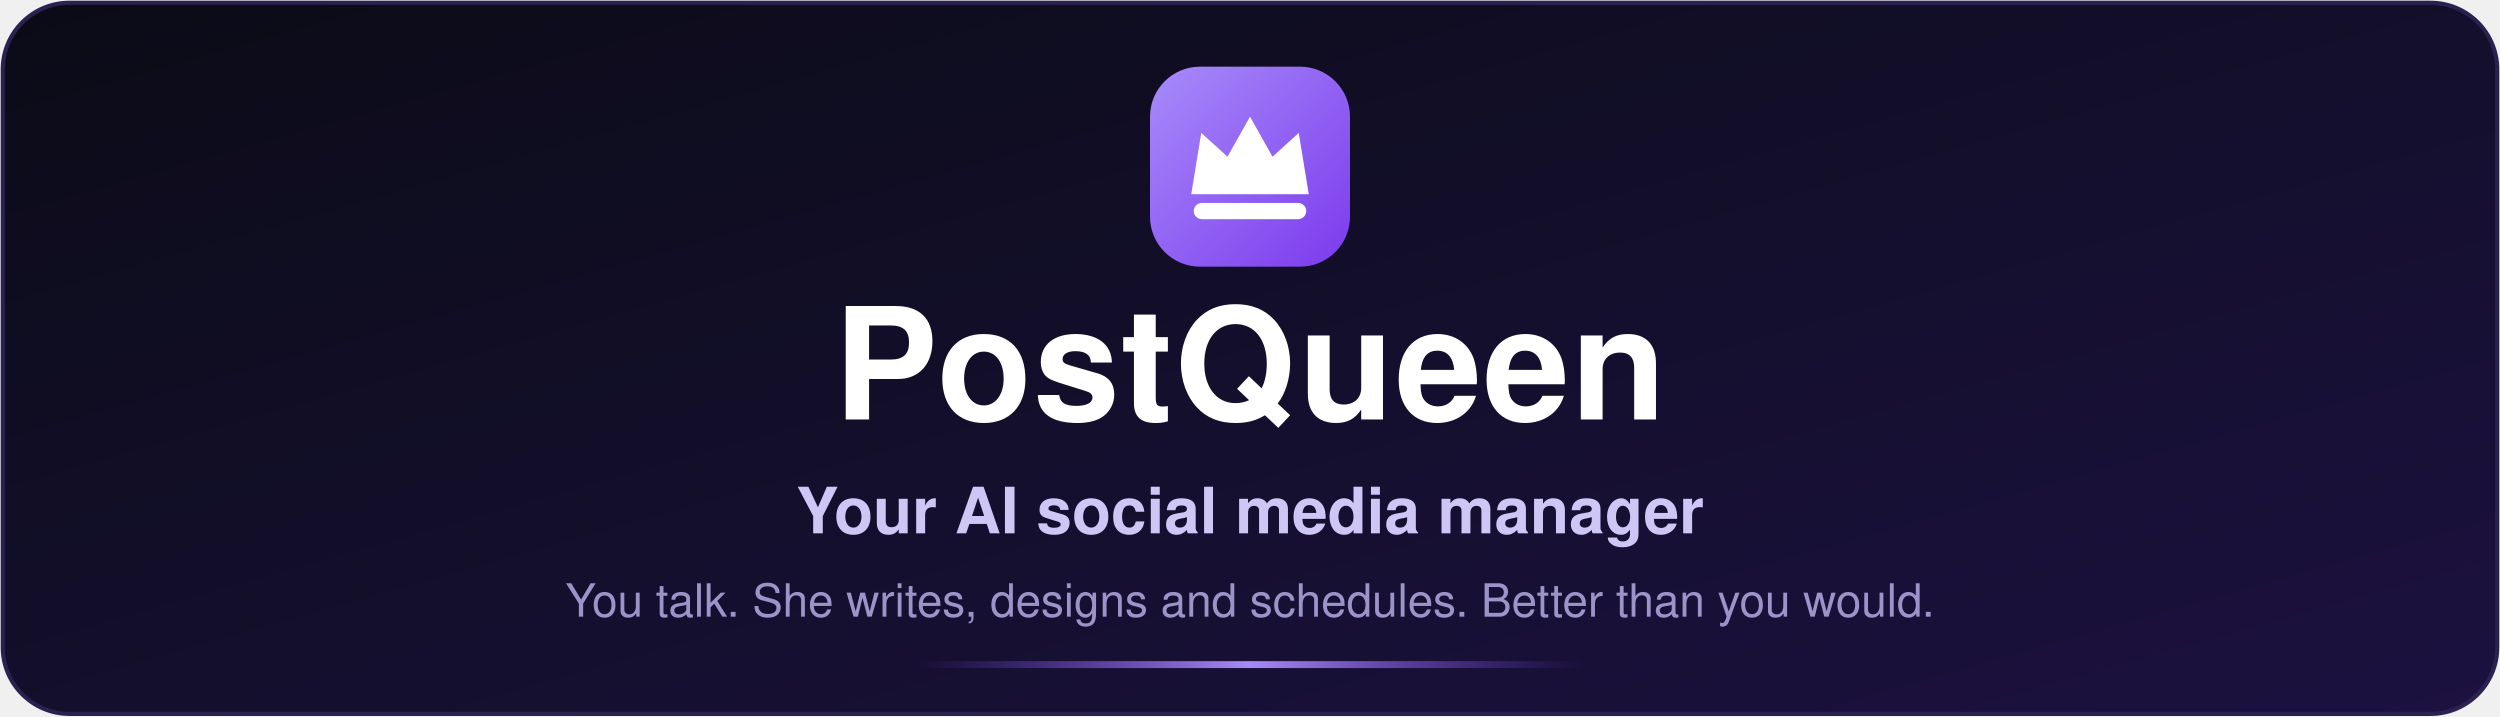
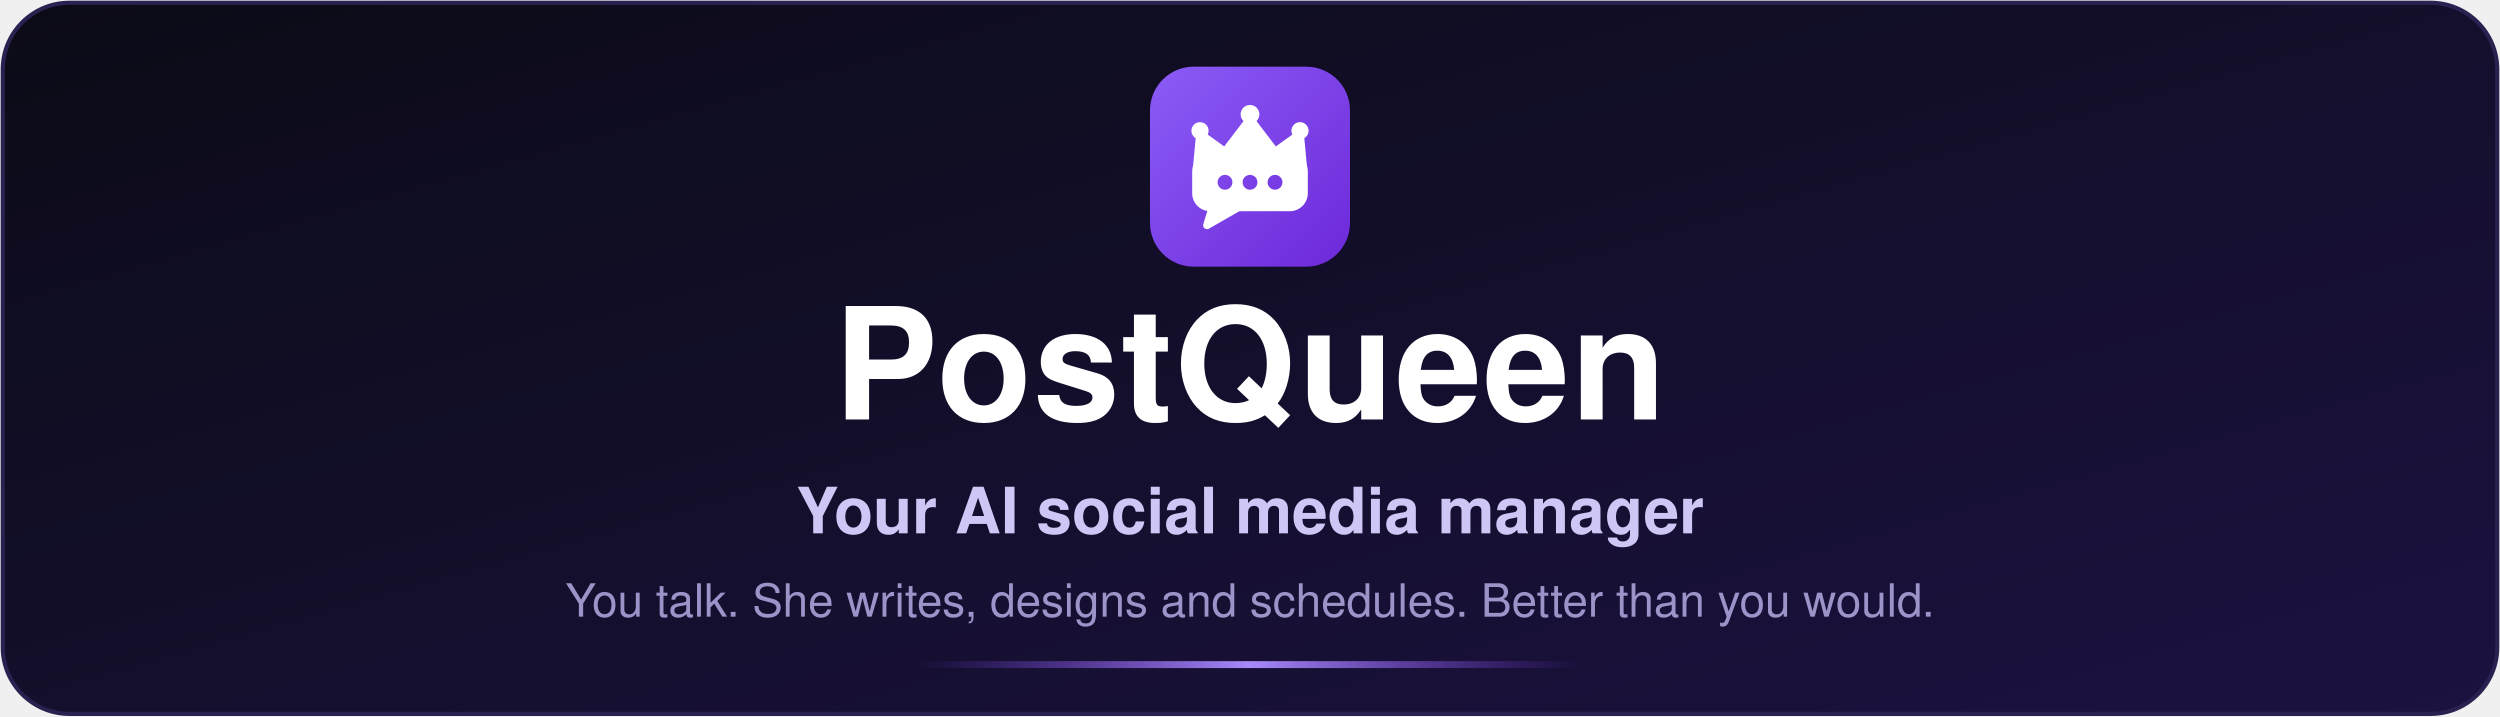
<svg xmlns="http://www.w3.org/2000/svg" width="900" height="258" viewBox="0 0 900 258" role="img" aria-label="PostQueen, the queen of your posts, your AI social media assistant">
  <defs>
+     <linearGradient id="pqtile" gradientUnits="userSpaceOnUse" x1="0" y1="0" x2="512" y2="512">
+       <stop offset="0" stop-color="#8b5cf6" />
+       <stop offset="1" stop-color="#6d28d9" />
+     </linearGradient>
    <linearGradient id="bg" x1="0" y1="0" x2="1" y2="1">
      <stop offset="0" stop-color="#0b0b16" />
      <stop offset="0.55" stop-color="#140f2e" />
      <stop offset="1" stop-color="#1c1140" />
    </linearGradient>
    <linearGradient id="ring" x1="0" y1="0" x2="1" y2="1">
      <stop offset="0" stop-color="#a78bfa" />
      <stop offset="1" stop-color="#7c3aed" />
    </linearGradient>
    <linearGradient id="crownline" x1="0" y1="0" x2="1" y2="0">
      <stop offset="0" stop-color="#7c3aed" stop-opacity="0" />
      <stop offset="0.5" stop-color="#a78bfa" />
      <stop offset="1" stop-color="#7c3aed" stop-opacity="0" />
    </linearGradient>
  </defs>
  <rect x="1" y="1" width="898" height="256" rx="24" fill="url(#bg)" stroke="#2a2150" stroke-width="1.5" />
  <g transform="translate(414,24) scale(2.25)">
-     <rect width="32" height="32" rx="8" fill="url(#ring)" />
-     <path d="M6.6 20.4 L8.2 10.6 L12.4 14.4 L16 8 L19.6 14.4 L23.8 10.6 L25.4 20.4 Z" fill="#ffffff" />
-     <rect x="7" y="21.8" width="18" height="2.6" rx="1.3" fill="#ffffff" />
+     <g transform="scale(0.0625)">
+       <rect width="512" height="512" rx="112" fill="url(#pqtile)" />
+       <path d="M120 258L128 172L192 218L256 134L320 218L384 172L392 258ZM162 354L146 406L226 360Z" fill="#ffffff" stroke="#ffffff" stroke-width="20" stroke-linejoin="round" />
+       <path d="M106 164A22 22 0 1 0 150 164A22 22 0 1 0 106 164ZM232 122A24 24 0 1 0 280 122A24 24 0 1 0 232 122ZM362 164A22 22 0 1 0 406 164A22 22 0 1 0 362 164ZM154 222H358A46 46 0 0 1 404 268V324A46 46 0 0 1 358 370H154A46 46 0 0 1 108 324V268A46 46 0 0 1 154 222ZM173 296A19 19 0 1 0 211 296A19 19 0 1 0 173 296ZM237 296A19 19 0 1 0 275 296A19 19 0 1 0 237 296ZM301 296A19 19 0 1 0 339 296A19 19 0 1 0 301 296Z" fill="#ffffff" fill-rule="evenodd" />
+     </g>
  </g>
  <text x="450" y="151" text-anchor="middle" font-family="'Segoe UI',Helvetica,Arial,sans-serif" font-size="56" font-weight="800" fill="#ffffff" letter-spacing="0.5">PostQueen</text>
  <text x="450" y="192" text-anchor="middle" font-family="'Segoe UI',Helvetica,Arial,sans-serif" font-size="23" font-weight="600" fill="#cec7f5">Your AI social media manager</text>
  <text x="450" y="222" text-anchor="middle" font-family="'Segoe UI',Helvetica,Arial,sans-serif" font-size="16.5" font-weight="400" fill="#9c94c9">You talk. She writes, designs and schedules. Better than you would.</text>
  <rect x="330" y="238" width="240" height="2.5" rx="1.25" fill="url(#crownline)" />
</svg>
